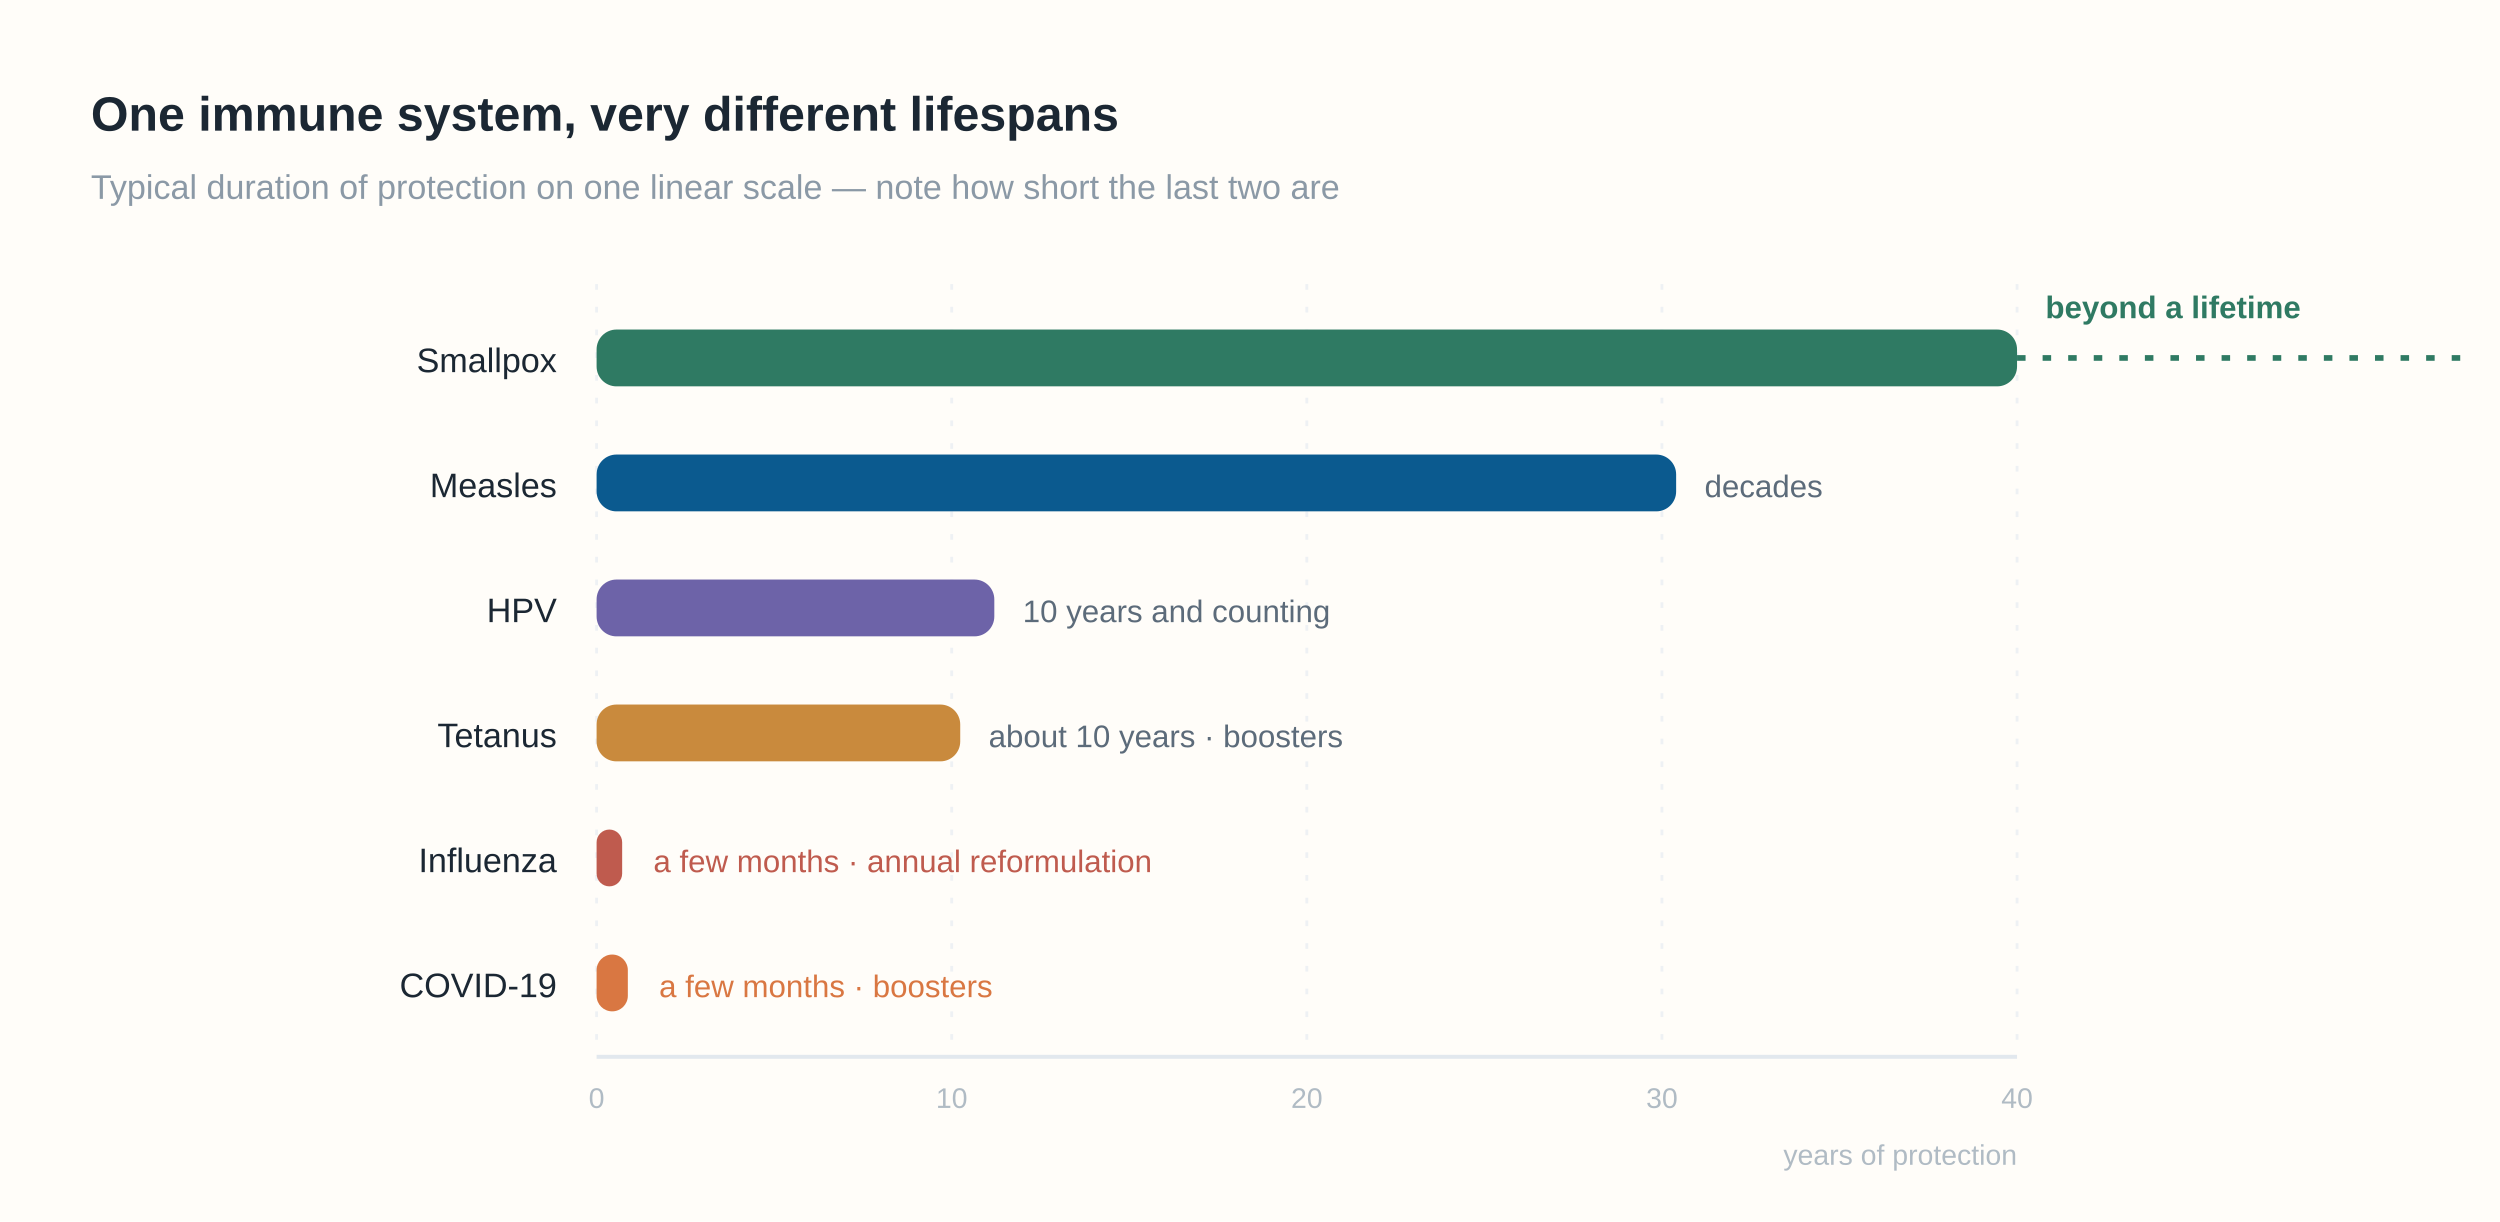
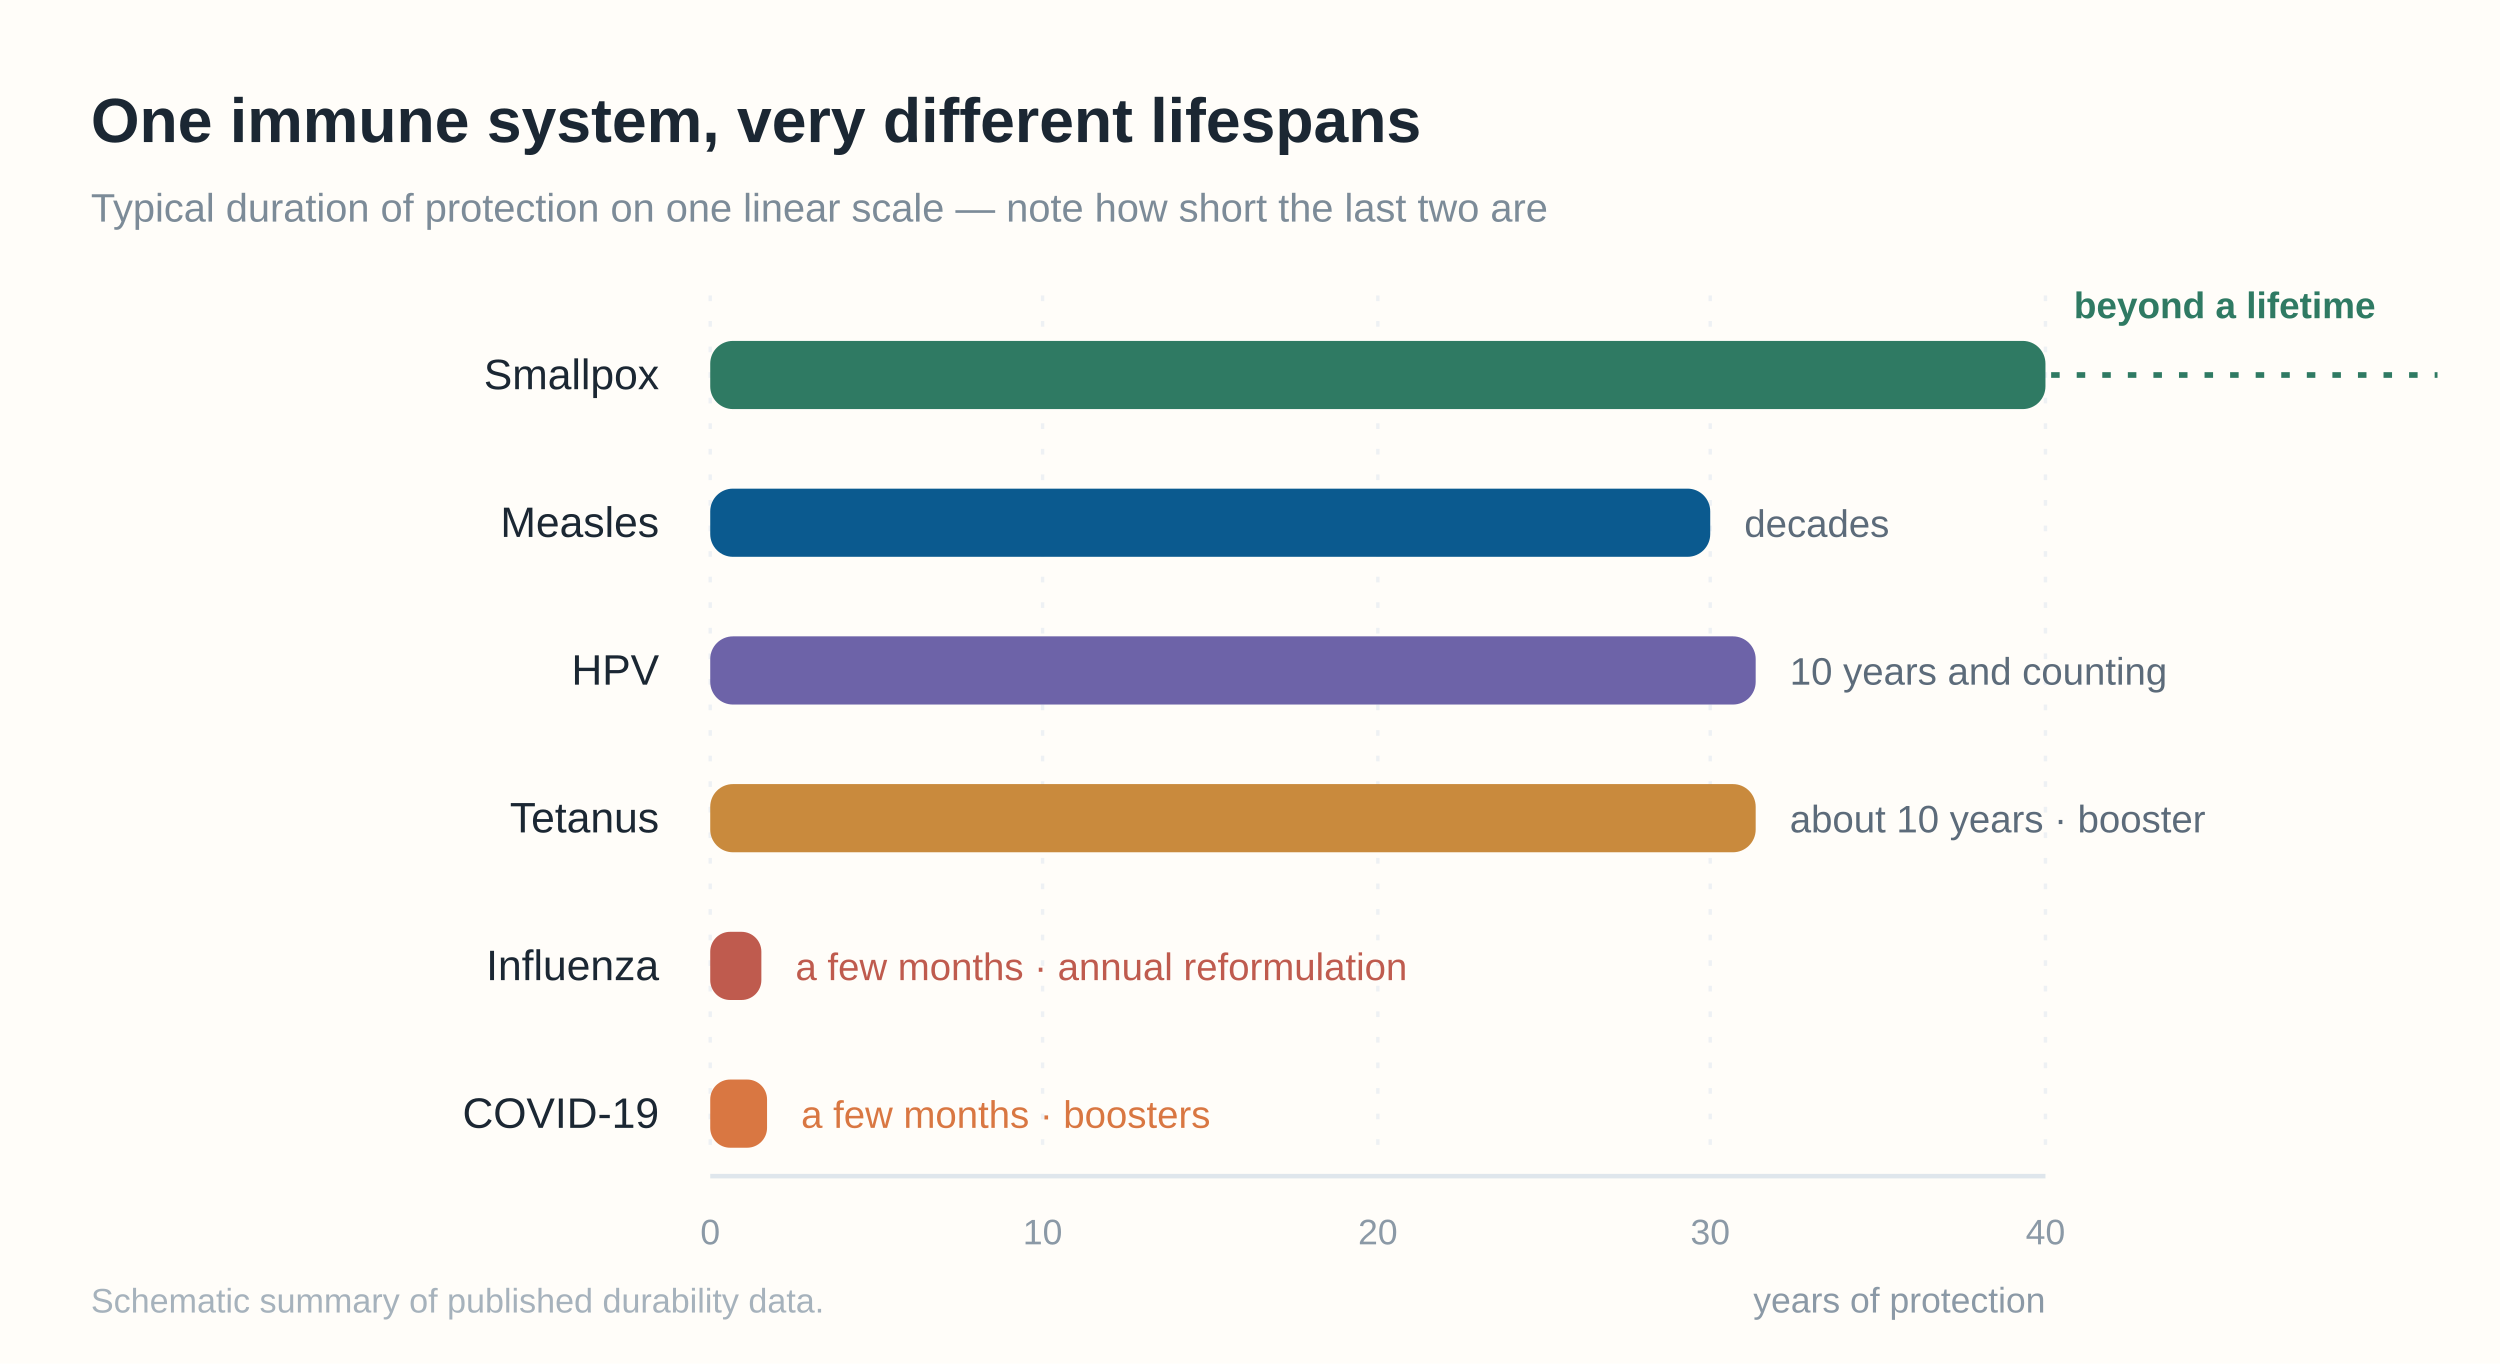
- <svg xmlns="http://www.w3.org/2000/svg" viewBox="0 0 880 430" width="880" height="430" role="img" aria-labelledby="t4 d4">
-   <rect width="880" height="430" fill="#fffdf9" />
-   <text x="32" y="46" font-family="Segoe UI, -apple-system, Arial, sans-serif" font-size="17" font-weight="700" fill="#1b2733">One immune system, very different lifespans</text>
-   <text x="32" y="70" font-family="Segoe UI, -apple-system, Arial, sans-serif" font-size="12" fill="#8b99a6">Typical duration of protection on one linear scale — note how short the last two are</text>
-   <g font-family="Segoe UI, -apple-system, Arial, sans-serif" font-size="12" fill="#1b2733" text-anchor="end">
-     <text x="196" y="131">Smallpox</text>
-     <text x="196" y="175">Measles</text>
-     <text x="196" y="219">HPV</text>
-     <text x="196" y="263">Tetanus</text>
-     <text x="196" y="307">Influenza</text>
-     <text x="196" y="351">COVID-19</text>
+ <svg xmlns="http://www.w3.org/2000/svg" viewBox="0 0 880 480" width="880" height="480" role="img" aria-labelledby="t4 d4">
+   <rect width="880" height="480" fill="#fffdf9" />
+   <text x="32" y="50" font-family="Segoe UI, -apple-system, Arial, sans-serif" font-size="22" font-weight="700" fill="#1b2733">One immune system, very different lifespans</text>
+   <text x="32" y="78" font-family="Segoe UI, -apple-system, Arial, sans-serif" font-size="14" fill="#7c8b98">Typical duration of protection on one linear scale — note how short the last two are</text>
+   <g stroke="#eef1f4" stroke-width="1.2" stroke-dasharray="2 7">
+     <line x1="250" y1="104" x2="250" y2="410" />
+     <line x1="367" y1="104" x2="367" y2="410" />
+     <line x1="485" y1="104" x2="485" y2="410" />
+     <line x1="602" y1="104" x2="602" y2="410" />
+     <line x1="720" y1="104" x2="720" y2="410" />
  </g>
-   <g stroke="#eef1f4" stroke-width="1" stroke-dasharray="2 6">
-     <line x1="210" y1="100" x2="210" y2="366" />
-     <line x1="335" y1="100" x2="335" y2="366" />
-     <line x1="460" y1="100" x2="460" y2="366" />
-     <line x1="585" y1="100" x2="585" y2="366" />
-     <line x1="710" y1="100" x2="710" y2="366" />
+   <g font-family="Segoe UI, -apple-system, Arial, sans-serif" font-size="15" fill="#1b2733" text-anchor="end">
+     <text x="232" y="137">Smallpox</text>
+     <text x="232" y="189">Measles</text>
+     <text x="232" y="241">HPV</text>
+     <text x="232" y="293">Tetanus</text>
+     <text x="232" y="345">Influenza</text>
+     <text x="232" y="397">COVID-19</text>
  </g>
-   <rect x="210" y="116" width="500" height="20" rx="7" fill="#2f7a63" />
-   <path d="M710 126 L866 126" stroke="#2f7a63" stroke-width="2" stroke-dasharray="3 6" />
-   <text x="720" y="112" font-family="Segoe UI, -apple-system, Arial, sans-serif" font-size="11" font-weight="600" fill="#2f7a63">beyond a lifetime</text>
-   <rect x="210" y="160" width="380" height="20" rx="7" fill="#0b5a8f" />
-   <text x="600" y="175" font-family="Segoe UI, -apple-system, Arial, sans-serif" font-size="11" fill="#5c6b7a">decades</text>
-   <rect x="210" y="204" width="140" height="20" rx="7" fill="#6d63a8" />
-   <text x="360" y="219" font-family="Segoe UI, -apple-system, Arial, sans-serif" font-size="11" fill="#5c6b7a">10 years and counting</text>
-   <rect x="210" y="248" width="128" height="20" rx="7" fill="#c98a3d" />
-   <text x="348" y="263" font-family="Segoe UI, -apple-system, Arial, sans-serif" font-size="11" fill="#5c6b7a">about 10 years · boosters</text>
-   <rect x="210" y="292" width="9" height="20" rx="4.5" fill="#bf5b4e" />
-   <text x="230" y="307" font-family="Segoe UI, -apple-system, Arial, sans-serif" font-size="11" fill="#bf5b4e">a few months · annual reformulation</text>
-   <rect x="210" y="336" width="11" height="20" rx="5.5" fill="#d97742" />
-   <text x="232" y="351" font-family="Segoe UI, -apple-system, Arial, sans-serif" font-size="11" fill="#d97742">a few months · boosters</text>
-   <line x1="210" y1="372" x2="710" y2="372" stroke="#e2e8ee" stroke-width="1.4" />
-   <g font-family="Segoe UI, -apple-system, Arial, sans-serif" font-size="10" fill="#b0bbc4" text-anchor="middle">
-     <text x="210" y="390">0</text>
-     <text x="335" y="390">10</text>
-     <text x="460" y="390">20</text>
-     <text x="585" y="390">30</text>
-     <text x="710" y="390">40</text>
+   <rect x="250" y="120" width="470" height="24" rx="8" fill="#2f7a63" />
+   <path d="M722 132 L858 132" stroke="#2f7a63" stroke-width="2" stroke-dasharray="3 6" />
+   <text x="730" y="112" font-family="Segoe UI, -apple-system, Arial, sans-serif" font-size="13" font-weight="600" fill="#2f7a63">beyond a lifetime</text>
+   <rect x="250" y="172" width="352" height="24" rx="8" fill="#0b5a8f" />
+   <text x="614" y="189" font-family="Segoe UI, -apple-system, Arial, sans-serif" font-size="13.5" fill="#5c6b7a">decades</text>
+   <rect x="250" y="224" width="368" height="24" rx="8" fill="#6d63a8" />
+   <text x="630" y="241" font-family="Segoe UI, -apple-system, Arial, sans-serif" font-size="13.5" fill="#5c6b7a">10 years and counting</text>
+   <rect x="250" y="276" width="368" height="24" rx="8" fill="#c98a3d" />
+   <text x="630" y="293" font-family="Segoe UI, -apple-system, Arial, sans-serif" font-size="13.5" fill="#5c6b7a">about 10 years · booster</text>
+   <rect x="250" y="328" width="18" height="24" rx="7" fill="#bf5b4e" />
+   <text x="280" y="345" font-family="Segoe UI, -apple-system, Arial, sans-serif" font-size="13.5" fill="#bf5b4e">a few months · annual reformulation</text>
+   <rect x="250" y="380" width="20" height="24" rx="7" fill="#d97742" />
+   <text x="282" y="397" font-family="Segoe UI, -apple-system, Arial, sans-serif" font-size="13.5" fill="#d97742">a few months · boosters</text>
+   <line x1="250" y1="414" x2="720" y2="414" stroke="#dfe6ec" stroke-width="1.6" />
+   <g font-family="Segoe UI, -apple-system, Arial, sans-serif" font-size="12.5" fill="#8b99a6" text-anchor="middle">
+     <text x="250" y="438">0</text>
+     <text x="367" y="438">10</text>
+     <text x="485" y="438">20</text>
+     <text x="602" y="438">30</text>
+     <text x="720" y="438">40</text>
  </g>
-   <text x="710" y="410" text-anchor="end" font-family="Segoe UI, -apple-system, Arial, sans-serif" font-size="10" fill="#b0bbc4">years of protection</text>
+   <text x="720" y="462" text-anchor="end" font-family="Segoe UI, -apple-system, Arial, sans-serif" font-size="12.5" fill="#8b99a6">years of protection</text>
+   <text x="32" y="462" font-family="Segoe UI, -apple-system, Arial, sans-serif" font-size="12" fill="#a6b2bc">Schematic summary of published durability data.</text>
</svg>
